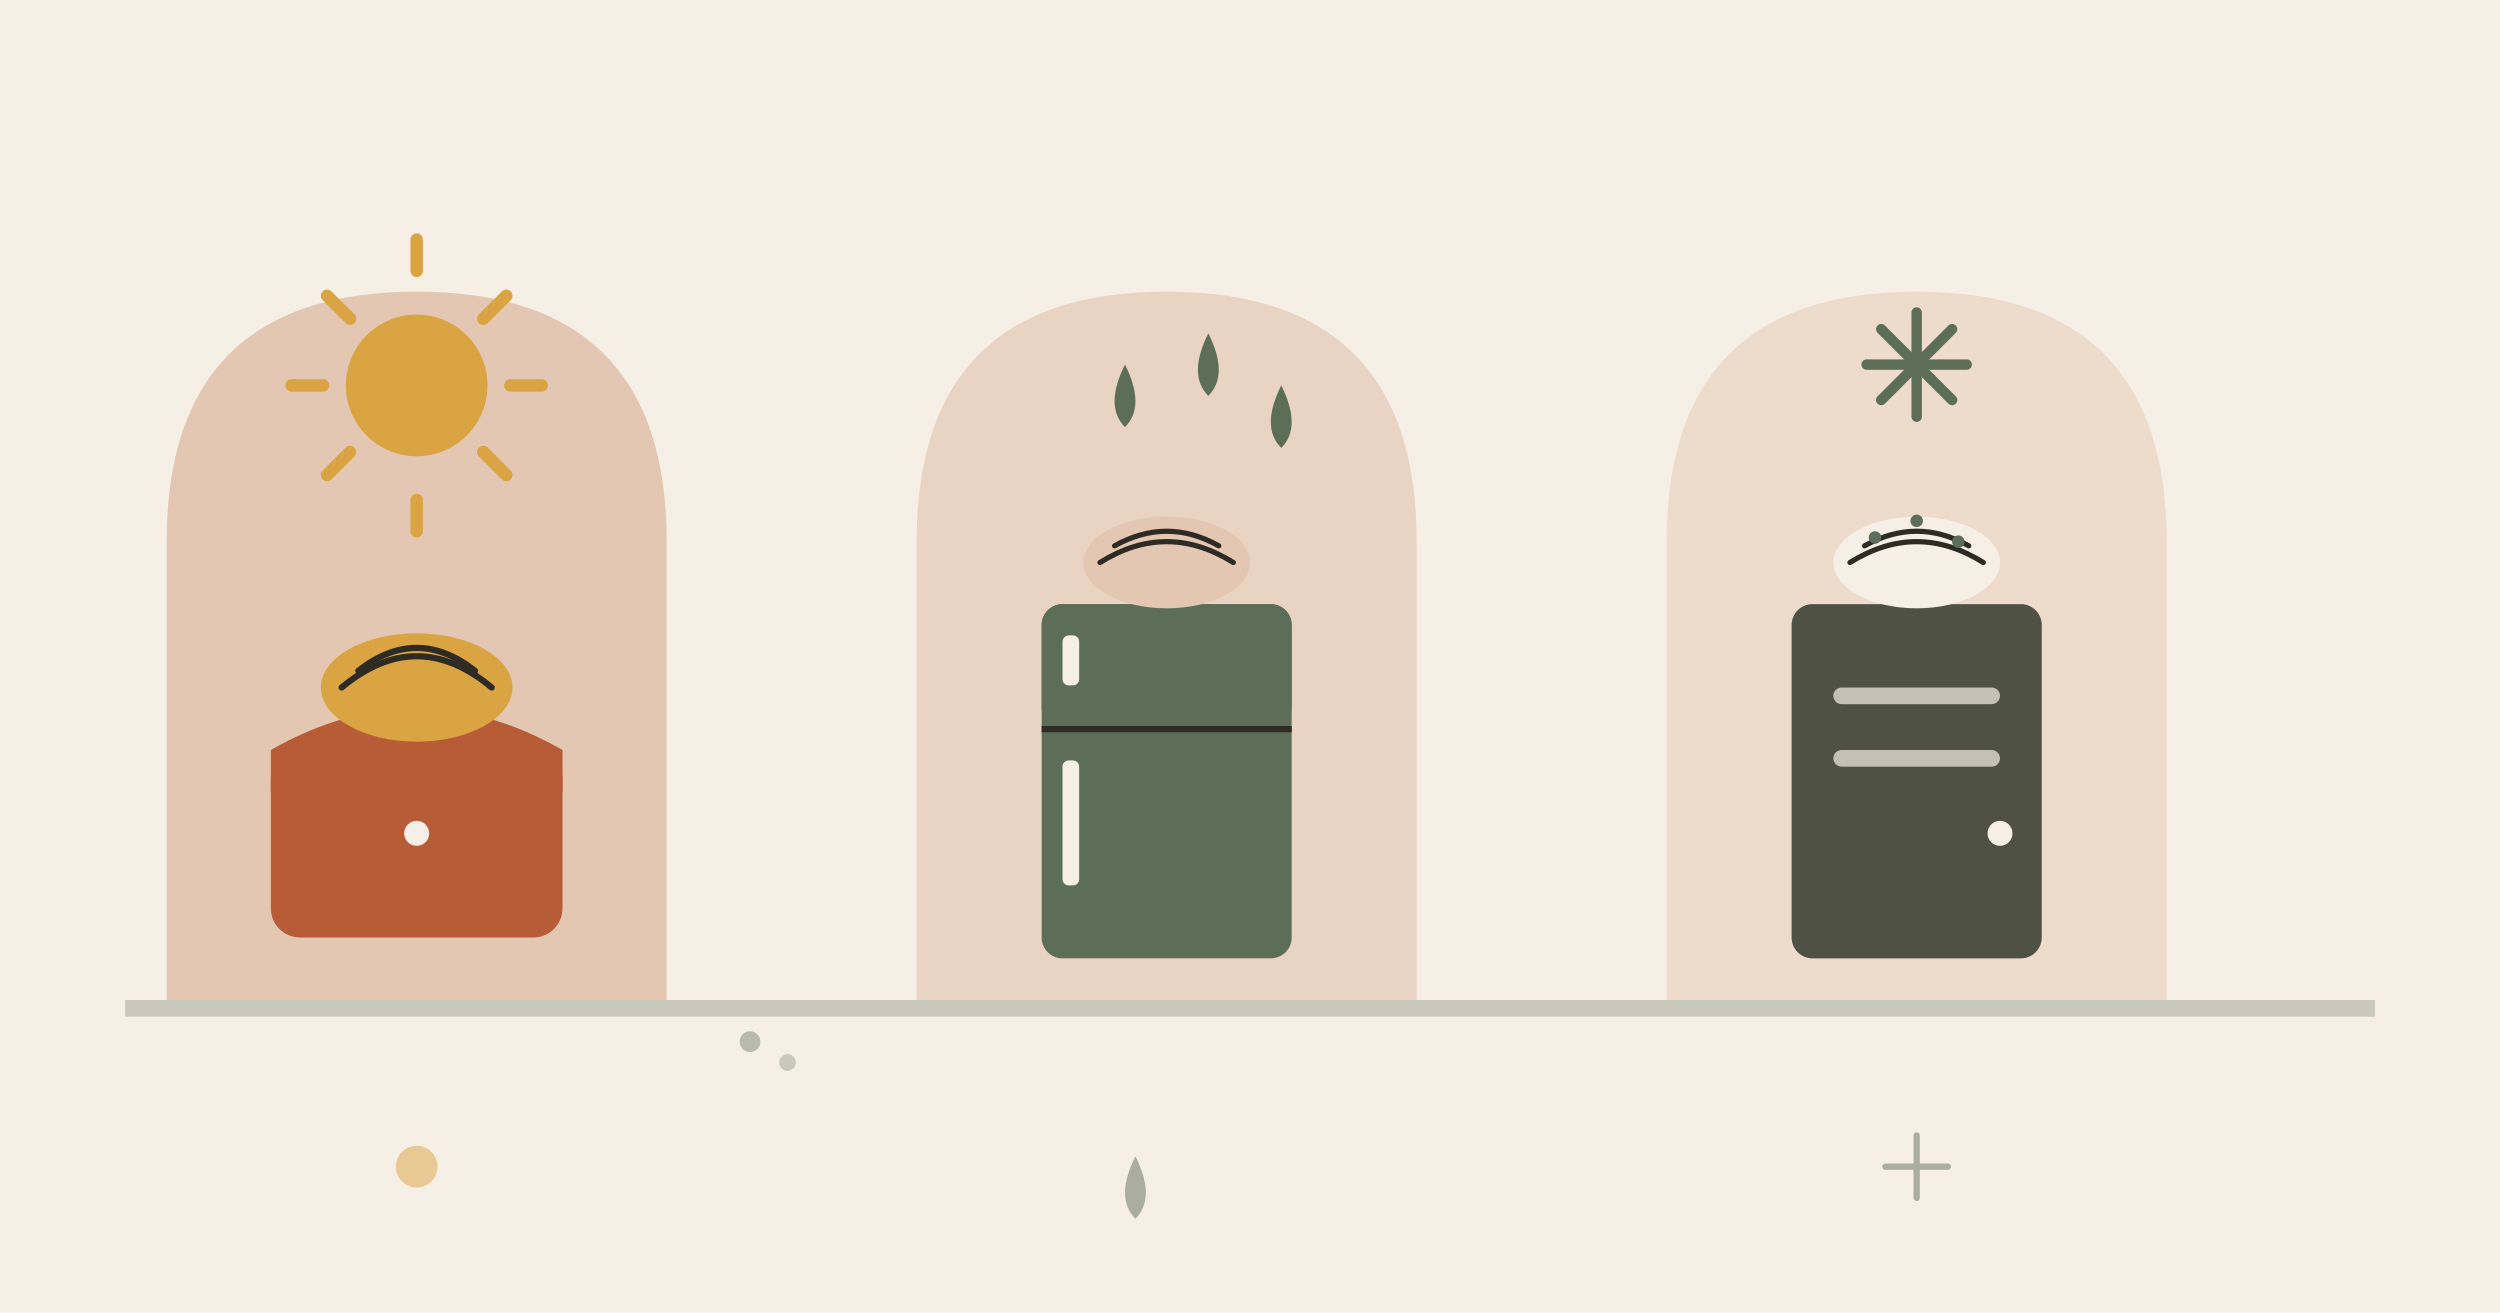
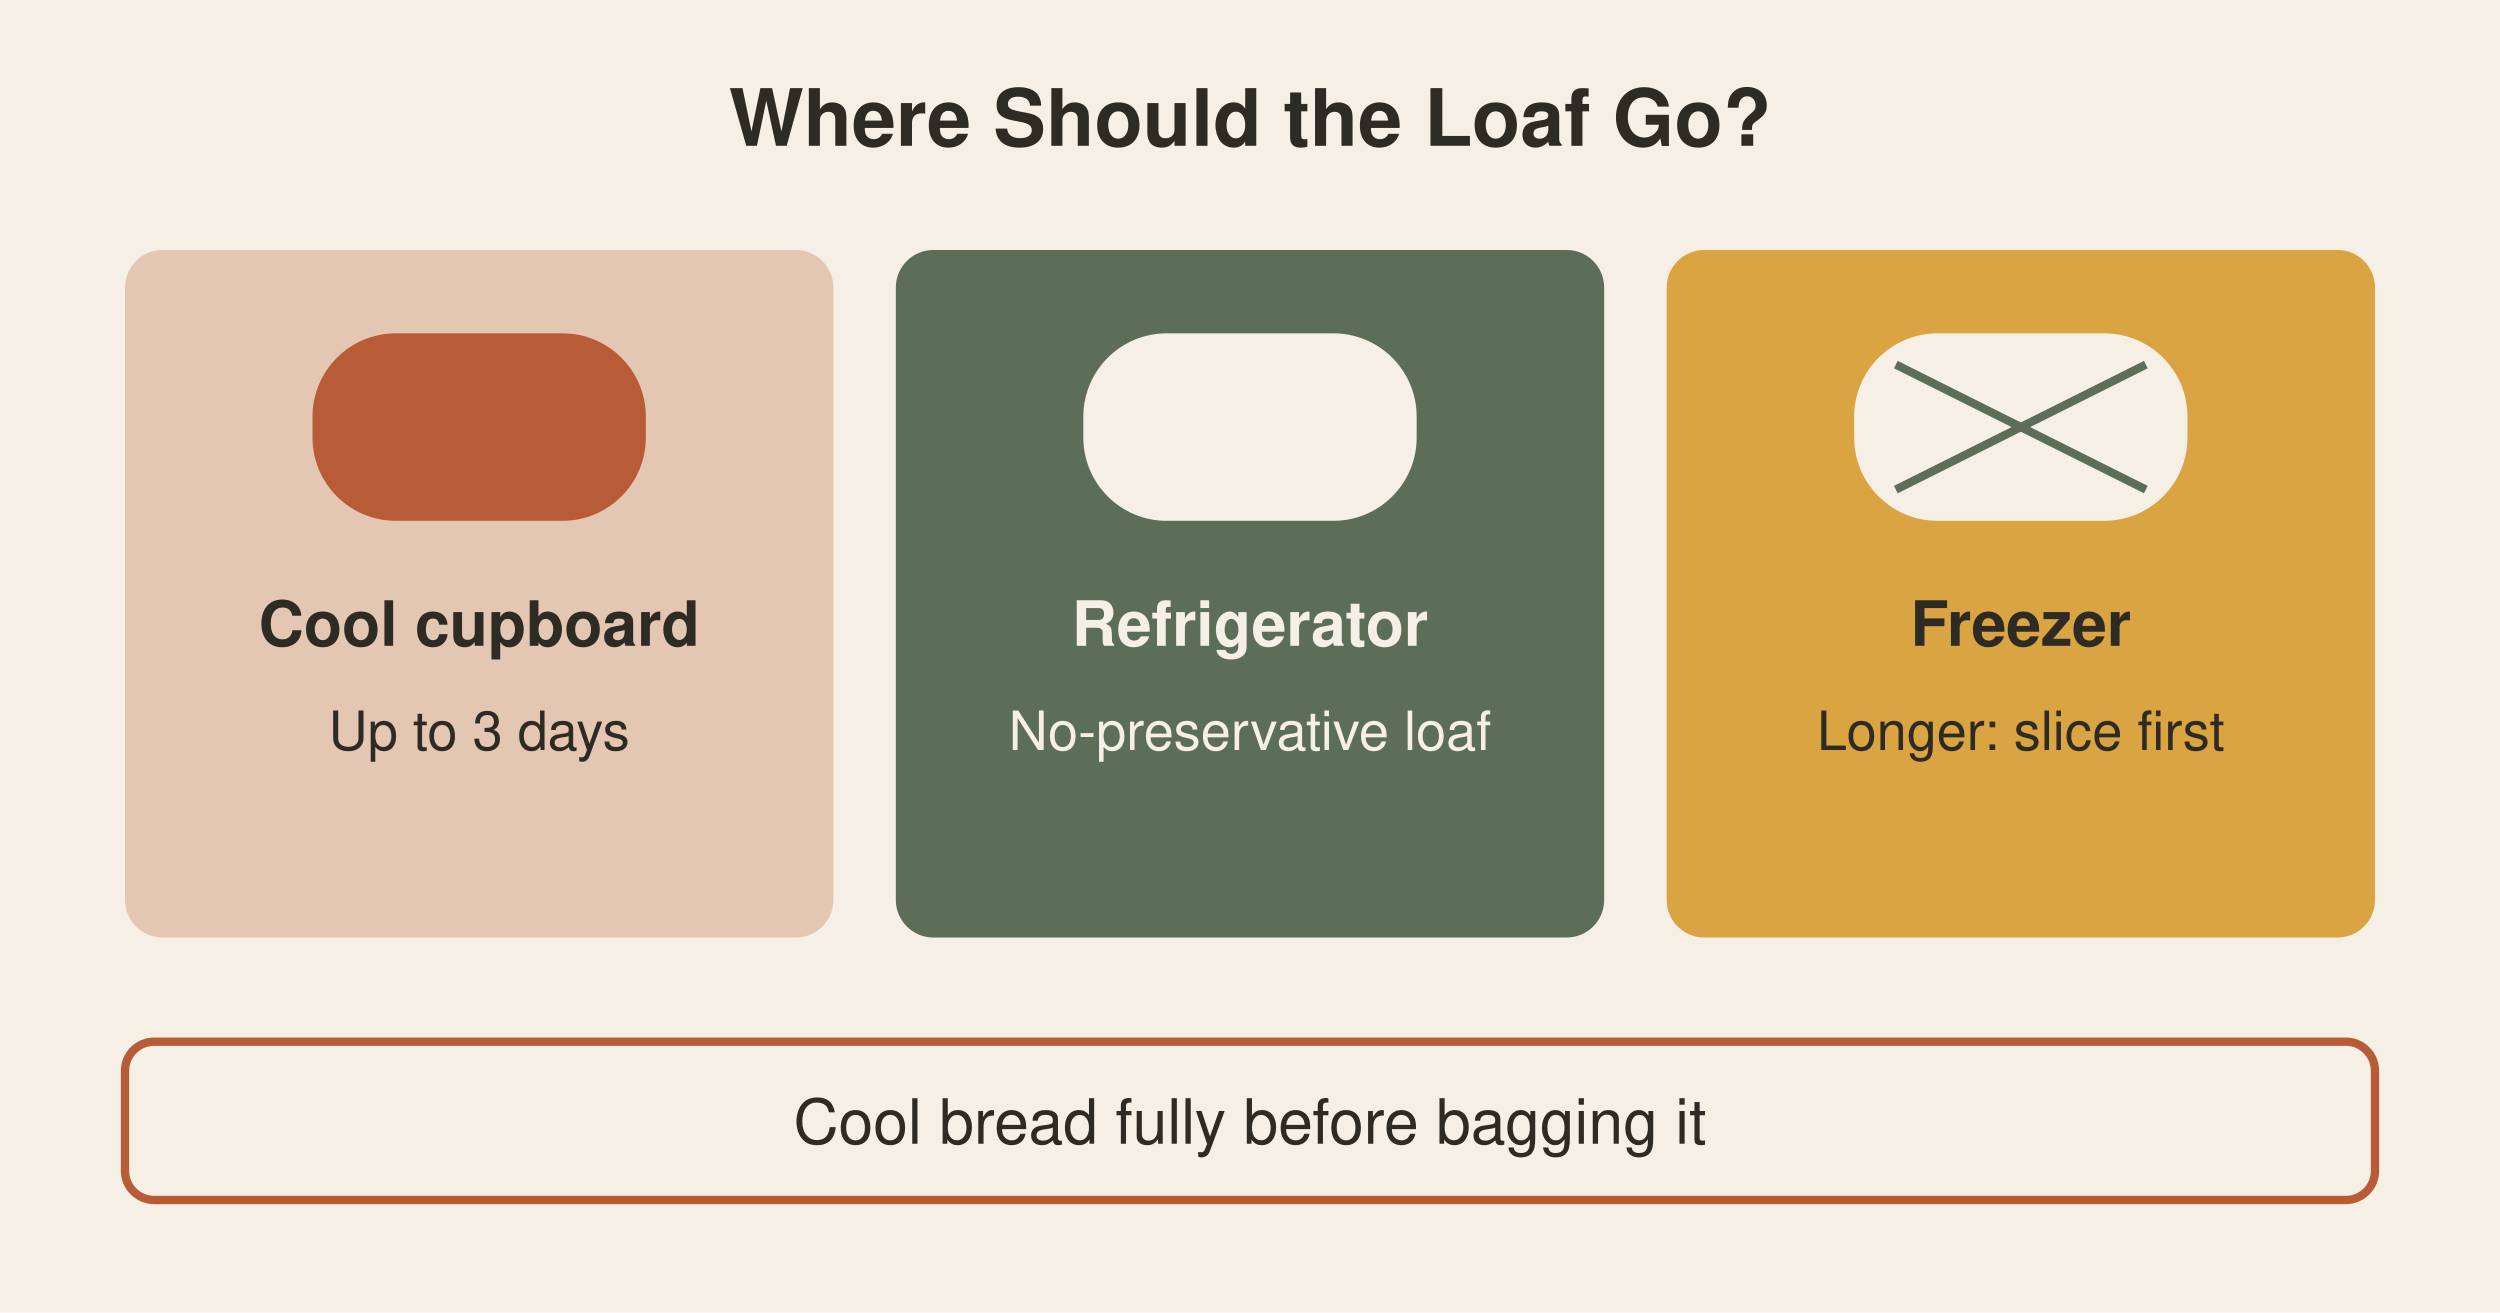
<svg xmlns="http://www.w3.org/2000/svg" viewBox="0 0 1200 630">
-   <rect x="0" y="0" width="1200" height="630" fill="#F6EFE6" />
-   <g>
-     <path d="M80 480 L80 260 Q80 140 200 140 Q320 140 320 260 L320 480 Z" fill="#E4C7B2" />
-     <path d="M440 480 L440 260 Q440 140 560 140 Q680 140 680 260 L680 480 Z" fill="#E4C7B2" opacity="0.7" />
-     <path d="M800 480 L800 260 Q800 140 920 140 Q1040 140 1040 260 L1040 480 Z" fill="#E4C7B2" opacity="0.5" />
-   </g>
-   <rect x="60" y="480" width="1080" height="8" fill="#5C6E58" opacity="0.3" />
-   <g>
-     <circle cx="200" cy="185" r="34" fill="#D9A441" />
-     <g stroke="#D9A441" stroke-width="6" stroke-linecap="round">
-       <line x1="200" y1="130" x2="200" y2="115" />
-       <line x1="200" y1="255" x2="200" y2="240" />
-       <line x1="245" y1="185" x2="260" y2="185" />
-       <line x1="140" y1="185" x2="155" y2="185" />
-       <line x1="232" y1="153" x2="243" y2="142" />
-       <line x1="157" y1="228" x2="168" y2="217" />
-       <line x1="232" y1="217" x2="243" y2="228" />
-       <line x1="157" y1="142" x2="168" y2="153" />
-     </g>
-     <g>
-       <rect x="130" y="360" width="140" height="90" rx="14" fill="#B85C38" />
-       <path d="M130 360 Q200 320 270 360 L270 380 Q200 350 130 380 Z" fill="#B85C38" />
-       <rect x="185" y="330" width="30" height="14" rx="6" fill="#B85C38" />
-       <circle cx="200" cy="400" r="6" fill="#F6EFE6" />
-     </g>
-     <g>
-       <ellipse cx="200" cy="330" rx="46" ry="26" fill="#D9A441" />
-       <path d="M164 330 Q200 300 236 330" fill="none" stroke="#2E2A24" stroke-width="3" stroke-linecap="round" />
-       <path d="M172 322 Q200 300 228 322" fill="none" stroke="#2E2A24" stroke-width="3" stroke-linecap="round" />
-     </g>
-   </g>
-   <g>
-     <g fill="#5C6E58">
-       <path d="M540 175 Q550 195 540 205 Q530 195 540 175 Z" />
-       <path d="M580 160 Q590 180 580 190 Q570 180 580 160 Z" />
-       <path d="M615 185 Q625 205 615 215 Q605 205 615 185 Z" />
-     </g>
-     <g>
-       <rect x="500" y="290" width="120" height="170" rx="10" fill="#5C6E58" />
-       <rect x="500" y="290" width="120" height="60" rx="10" fill="#5C6E58" />
-       <line x1="500" y1="350" x2="620" y2="350" stroke="#2E2A24" stroke-width="3" />
-       <rect x="510" y="305" width="8" height="24" rx="3" fill="#F6EFE6" />
-       <rect x="510" y="365" width="8" height="60" rx="3" fill="#F6EFE6" />
-     </g>
-     <g>
-       <ellipse cx="560" cy="270" rx="40" ry="22" fill="#E4C7B2" />
-       <path d="M528 270 Q560 250 592 270" fill="none" stroke="#2E2A24" stroke-width="2.5" stroke-linecap="round" />
-       <path d="M535 262 Q560 248 585 262" fill="none" stroke="#2E2A24" stroke-width="2.5" stroke-linecap="round" />
-     </g>
-   </g>
-   <g>
-     <g stroke="#5C6E58" stroke-width="5" stroke-linecap="round">
-       <line x1="920" y1="150" x2="920" y2="200" />
-       <line x1="896" y1="175" x2="944" y2="175" />
-       <line x1="903" y1="158" x2="937" y2="192" />
-       <line x1="937" y1="158" x2="903" y2="192" />
-     </g>
-     <g>
-       <rect x="860" y="290" width="120" height="170" rx="10" fill="#2E2A24" opacity="0.85" />
-       <rect x="860" y="290" width="120" height="170" rx="10" fill="#5C6E58" opacity="0.3" />
-       <rect x="880" y="330" width="80" height="8" rx="4" fill="#F6EFE6" opacity="0.7" />
-       <rect x="880" y="360" width="80" height="8" rx="4" fill="#F6EFE6" opacity="0.7" />
-       <circle cx="960" cy="400" r="6" fill="#F6EFE6" />
-     </g>
-     <g>
-       <ellipse cx="920" cy="270" rx="40" ry="22" fill="#F6EFE6" />
-       <path d="M888 270 Q920 250 952 270" fill="none" stroke="#2E2A24" stroke-width="2.5" stroke-linecap="round" />
-       <path d="M895 262 Q920 248 945 262" fill="none" stroke="#2E2A24" stroke-width="2.5" stroke-linecap="round" />
-       <circle cx="900" cy="258" r="3" fill="#5C6E58" />
-       <circle cx="940" cy="260" r="3" fill="#5C6E58" />
-       <circle cx="920" cy="250" r="3" fill="#5C6E58" />
-     </g>
-   </g>
-   <g>
-     <circle cx="360" cy="500" r="5" fill="#5C6E58" opacity="0.4" />
-     <circle cx="378" cy="510" r="4" fill="#5C6E58" opacity="0.3" />
-   </g>
-   <g opacity="0.5">
-     <circle cx="200" cy="560" r="10" fill="#D9A441" />
-     <path d="M545 555 Q555 575 545 585 Q535 575 545 555 Z" fill="#5C6E58" />
-     <g stroke="#5C6E58" stroke-width="3" stroke-linecap="round">
-       <line x1="920" y1="545" x2="920" y2="575" />
-       <line x1="905" y1="560" x2="935" y2="560" />
-     </g>
-   </g>
+   <rect width="1200" height="630" fill="#F6EFE6" />
+   <text x="600" y="70" font-family="Helvetica, Arial, sans-serif" font-size="38" font-weight="bold" fill="#2E2A24" text-anchor="middle">Where Should the Loaf Go?</text>
+   <rect x="60" y="120" width="340" height="330" rx="18" fill="#E4C7B2" />
+   <rect x="430" y="120" width="340" height="330" rx="18" fill="#5C6E58" />
+   <rect x="800" y="120" width="340" height="330" rx="18" fill="#D9A441" />
+   <rect x="150" y="160" width="160" height="90" rx="40" fill="#B85C38" />
+   <rect x="520" y="160" width="160" height="90" rx="40" fill="#F6EFE6" />
+   <rect x="890" y="160" width="160" height="90" rx="40" fill="#F6EFE6" />
+   <line x1="910" y1="175" x2="1030" y2="235" stroke="#5C6E58" stroke-width="4" />
+   <line x1="1030" y1="175" x2="910" y2="235" stroke="#5C6E58" stroke-width="4" />
+   <text x="230" y="310" font-family="Helvetica, Arial, sans-serif" font-size="30" font-weight="bold" fill="#2E2A24" text-anchor="middle">Cool cupboard</text>
+   <text x="230" y="360" font-family="Helvetica, Arial, sans-serif" font-size="26" fill="#2E2A24" text-anchor="middle">Up to 3 days</text>
+   <text x="600" y="310" font-family="Helvetica, Arial, sans-serif" font-size="30" font-weight="bold" fill="#F6EFE6" text-anchor="middle">Refrigerator</text>
+   <text x="600" y="360" font-family="Helvetica, Arial, sans-serif" font-size="26" fill="#F6EFE6" text-anchor="middle">No-preservative loaf</text>
+   <text x="970" y="310" font-family="Helvetica, Arial, sans-serif" font-size="30" font-weight="bold" fill="#2E2A24" text-anchor="middle">Freezer</text>
+   <text x="970" y="360" font-family="Helvetica, Arial, sans-serif" font-size="26" fill="#2E2A24" text-anchor="middle">Longer: slice first</text>
+   <rect x="60" y="500" width="1080" height="76" rx="14" fill="#F6EFE6" stroke="#B85C38" stroke-width="4" />
+   <text x="600" y="549" font-family="Helvetica, Arial, sans-serif" font-size="30" fill="#2E2A24" text-anchor="middle">Cool bread fully before bagging it</text>
</svg>
